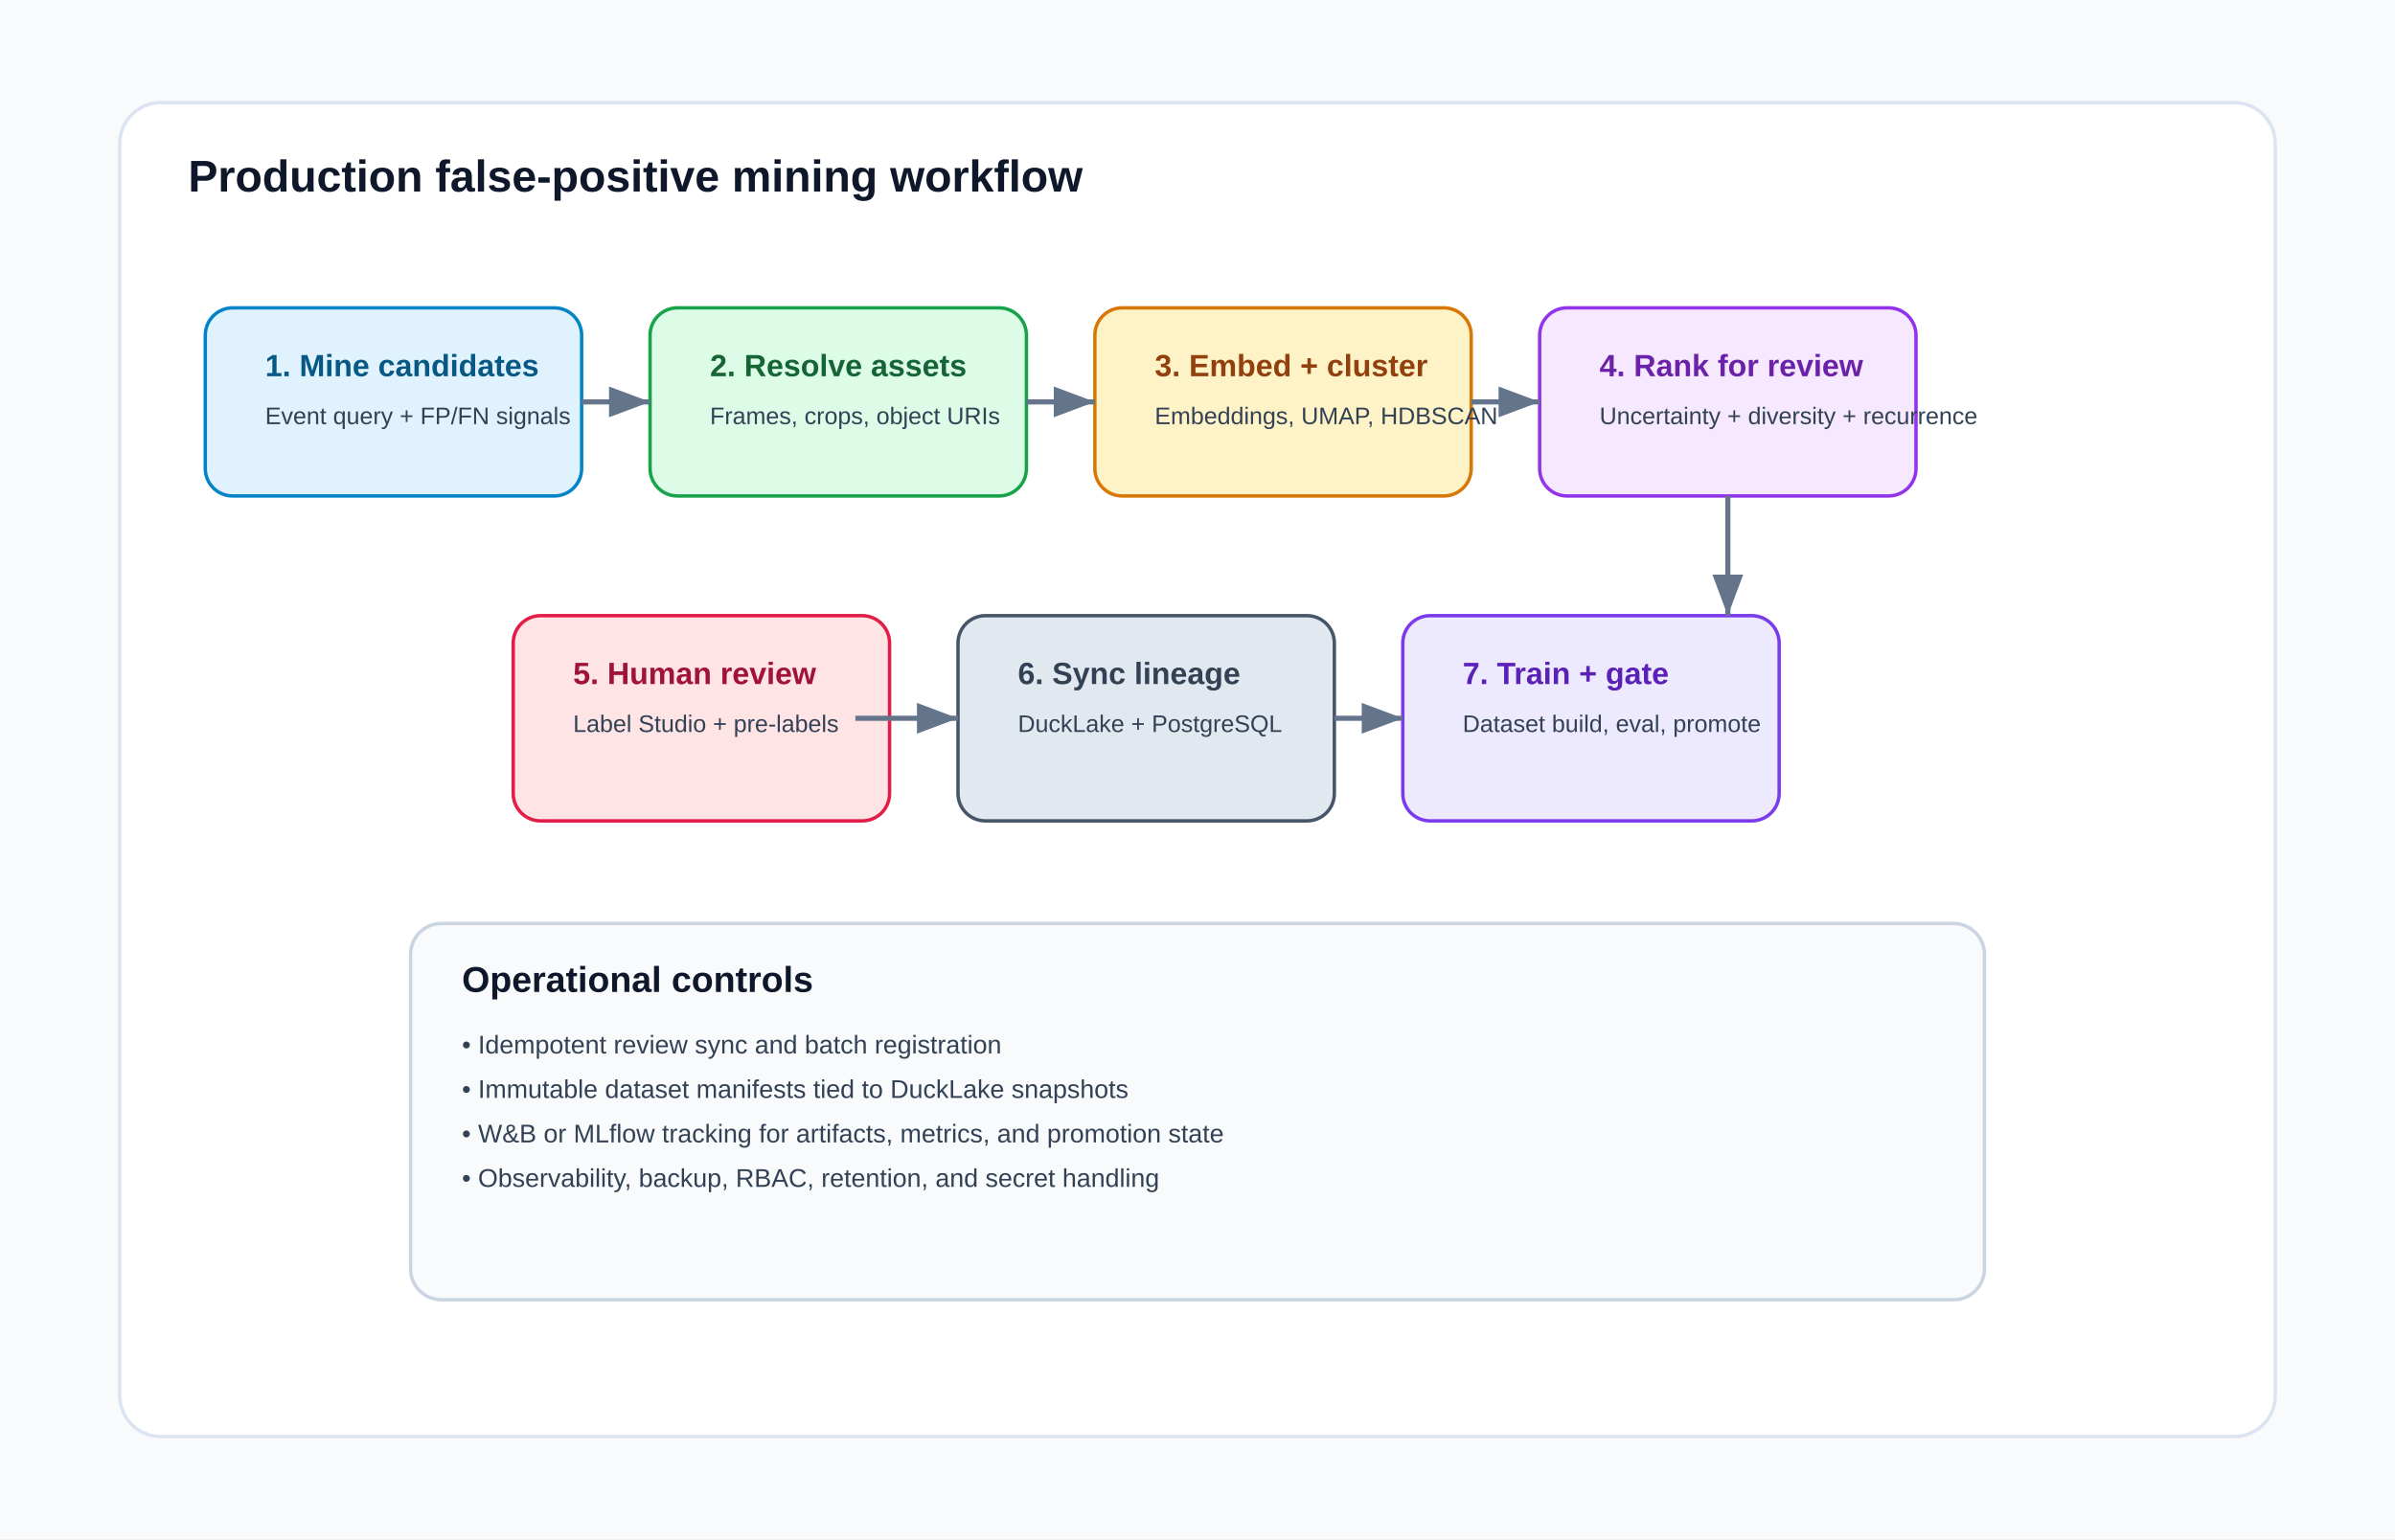
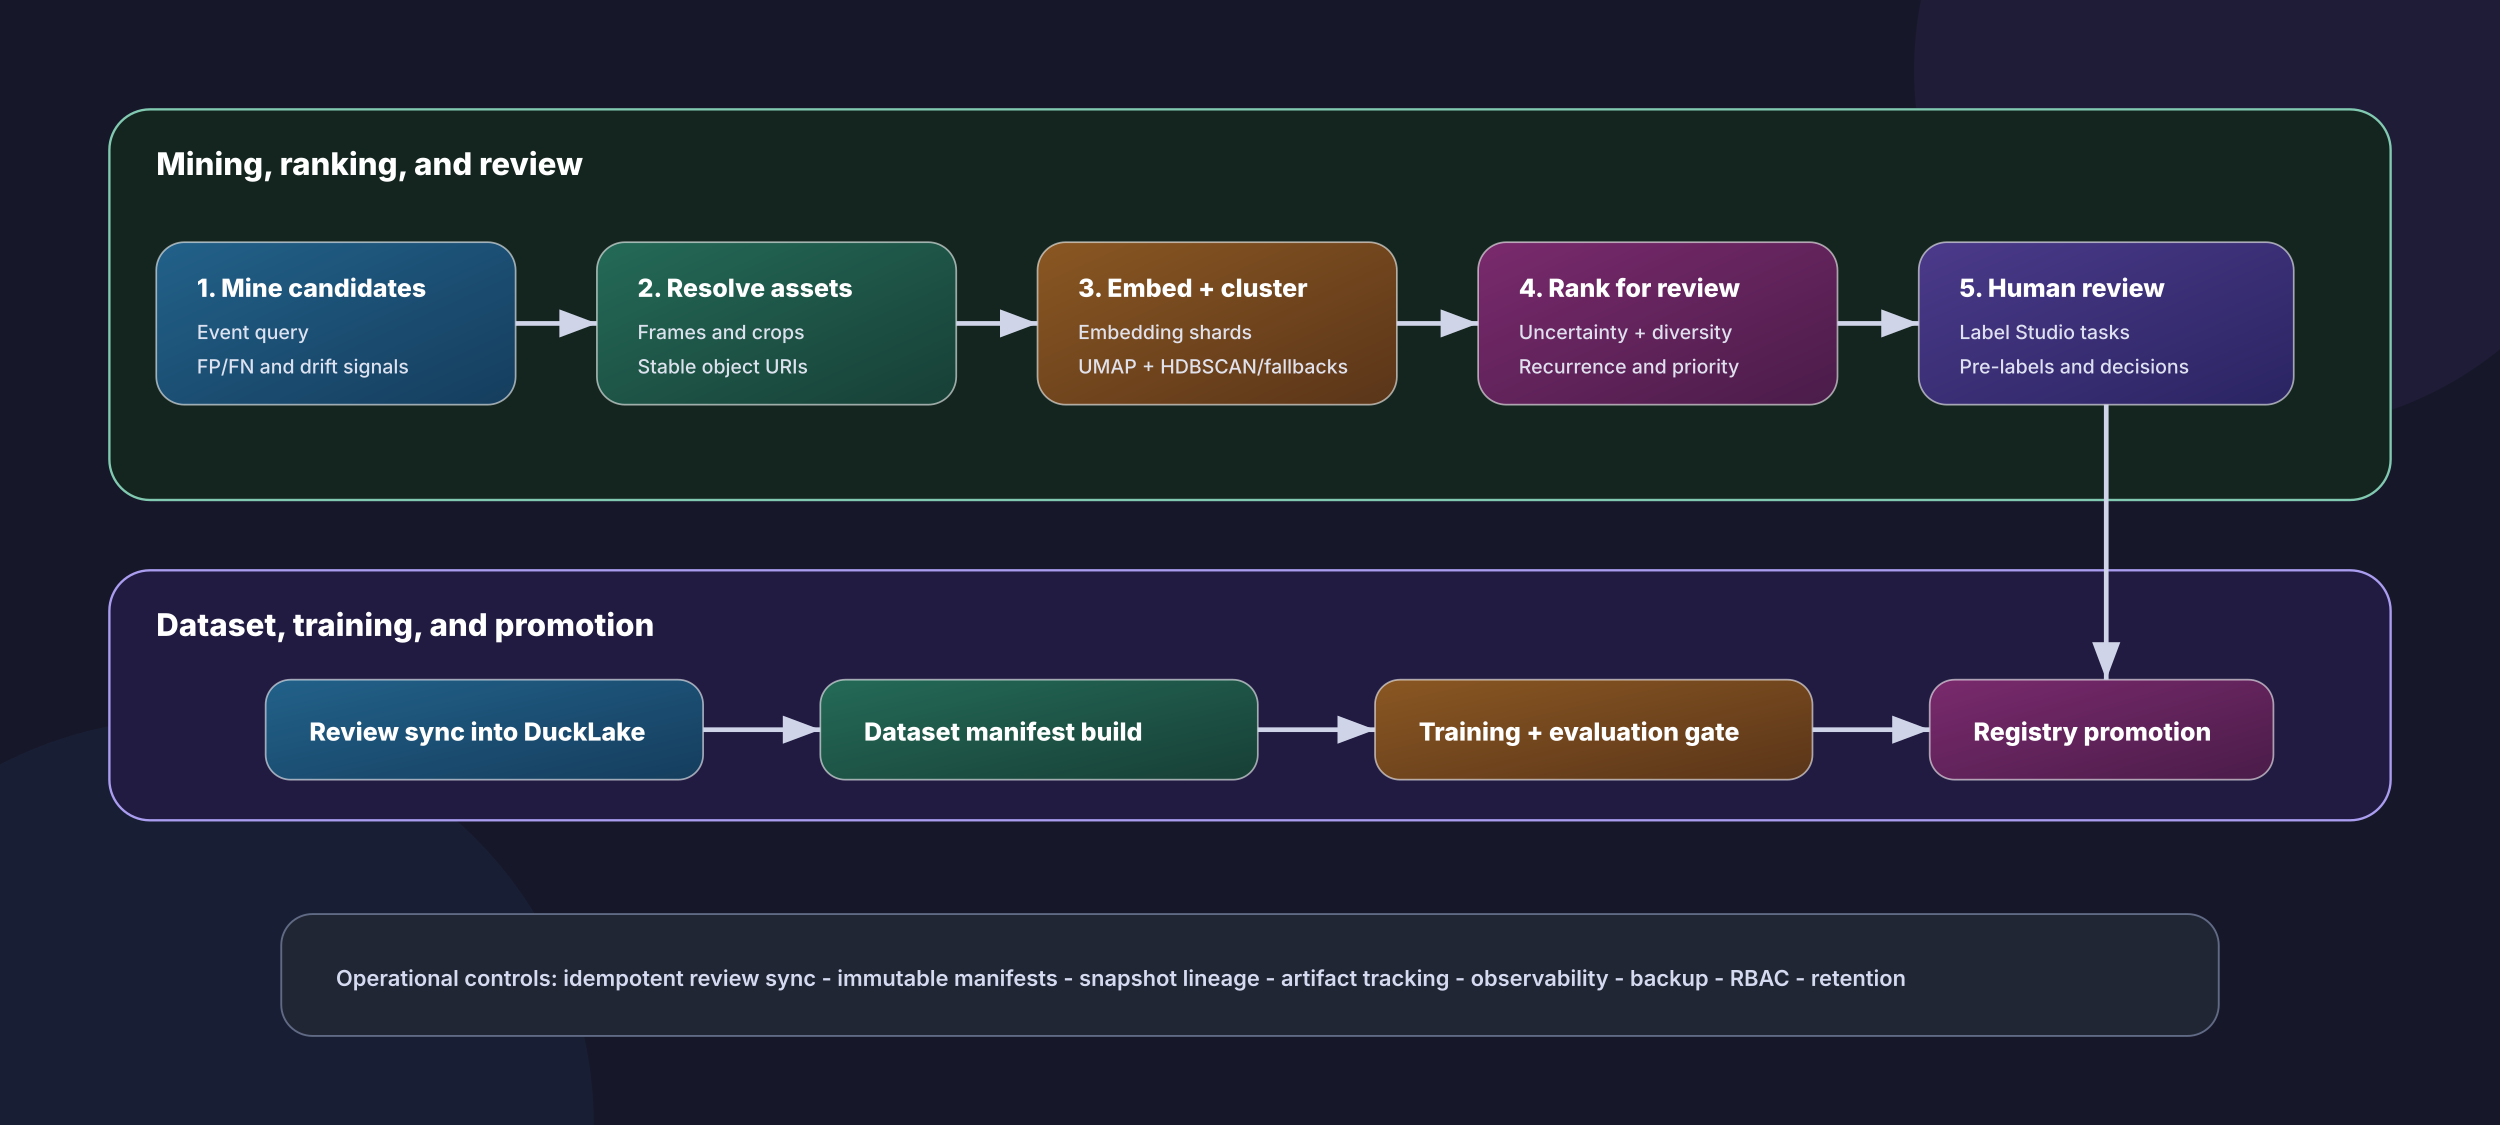
- <svg xmlns="http://www.w3.org/2000/svg" width="1400" height="900" viewBox="0 0 1400 900">
-   <rect width="1400" height="900" fill="#f8fafc" />
-   <rect x="70" y="60" width="1260" height="780" rx="24" fill="#ffffff" stroke="#dbe4f0" stroke-width="2" />
-   <text x="110" y="112" font-family="Arial, sans-serif" font-size="26" font-weight="700" fill="#0f172a">Production false-positive mining workflow</text>
-   <rect x="120" y="180" width="220" height="110" rx="16" fill="#e0f2fe" stroke="#0284c7" stroke-width="2" />
-   <text x="155" y="220" font-family="Arial, sans-serif" font-size="18" font-weight="700" fill="#075985">1. Mine candidates</text>
-   <text x="155" y="248" font-family="Arial, sans-serif" font-size="14" fill="#334155">Event query + FP/FN signals</text>
-   <rect x="380" y="180" width="220" height="110" rx="16" fill="#dcfce7" stroke="#16a34a" stroke-width="2" />
-   <text x="415" y="220" font-family="Arial, sans-serif" font-size="18" font-weight="700" fill="#166534">2. Resolve assets</text>
-   <text x="415" y="248" font-family="Arial, sans-serif" font-size="14" fill="#334155">Frames, crops, object URIs</text>
-   <rect x="640" y="180" width="220" height="110" rx="16" fill="#fef3c7" stroke="#d97706" stroke-width="2" />
-   <text x="675" y="220" font-family="Arial, sans-serif" font-size="18" font-weight="700" fill="#92400e">3. Embed + cluster</text>
-   <text x="675" y="248" font-family="Arial, sans-serif" font-size="14" fill="#334155">Embeddings, UMAP, HDBSCAN</text>
-   <rect x="900" y="180" width="220" height="110" rx="16" fill="#f5e8ff" stroke="#9333ea" stroke-width="2" />
-   <text x="935" y="220" font-family="Arial, sans-serif" font-size="18" font-weight="700" fill="#6b21a8">4. Rank for review</text>
-   <text x="935" y="248" font-family="Arial, sans-serif" font-size="14" fill="#334155">Uncertainty + diversity + recurrence</text>
-   <line x1="340" y1="235" x2="380" y2="235" stroke="#64748b" stroke-width="3" marker-end="url(#arrow)" />
-   <line x1="600" y1="235" x2="640" y2="235" stroke="#64748b" stroke-width="3" marker-end="url(#arrow)" />
-   <line x1="860" y1="235" x2="900" y2="235" stroke="#64748b" stroke-width="3" marker-end="url(#arrow)" />
-   <rect x="300" y="360" width="220" height="120" rx="16" fill="#ffe4e6" stroke="#e11d48" stroke-width="2" />
-   <text x="335" y="400" font-family="Arial, sans-serif" font-size="18" font-weight="700" fill="#9f1239">5. Human review</text>
-   <text x="335" y="428" font-family="Arial, sans-serif" font-size="14" fill="#334155">Label Studio + pre-labels</text>
-   <rect x="560" y="360" width="220" height="120" rx="16" fill="#e2e8f0" stroke="#475569" stroke-width="2" />
-   <text x="595" y="400" font-family="Arial, sans-serif" font-size="18" font-weight="700" fill="#334155">6. Sync lineage</text>
-   <text x="595" y="428" font-family="Arial, sans-serif" font-size="14" fill="#334155">DuckLake + PostgreSQL</text>
-   <rect x="820" y="360" width="220" height="120" rx="16" fill="#ede9fe" stroke="#7c3aed" stroke-width="2" />
-   <text x="855" y="400" font-family="Arial, sans-serif" font-size="18" font-weight="700" fill="#5b21b6">7. Train + gate</text>
-   <text x="855" y="428" font-family="Arial, sans-serif" font-size="14" fill="#334155">Dataset build, eval, promote</text>
-   <line x1="500" y1="420" x2="560" y2="420" stroke="#64748b" stroke-width="3" marker-end="url(#arrow)" />
-   <line x1="780" y1="420" x2="820" y2="420" stroke="#64748b" stroke-width="3" marker-end="url(#arrow)" />
-   <line x1="1010" y1="290" x2="1010" y2="360" stroke="#64748b" stroke-width="3" marker-end="url(#arrow)" />
-   <rect x="240" y="540" width="920" height="220" rx="18" fill="#f8fafc" stroke="#cbd5e1" stroke-width="2" />
-   <text x="270" y="580" font-family="Arial, sans-serif" font-size="21" font-weight="700" fill="#0f172a">Operational controls</text>
-   <text x="270" y="616" font-family="Arial, sans-serif" font-size="15" fill="#334155">• Idempotent review sync and batch registration</text>
-   <text x="270" y="642" font-family="Arial, sans-serif" font-size="15" fill="#334155">• Immutable dataset manifests tied to DuckLake snapshots</text>
-   <text x="270" y="668" font-family="Arial, sans-serif" font-size="15" fill="#334155">• W&amp;B or MLflow tracking for artifacts, metrics, and promotion state</text>
-   <text x="270" y="694" font-family="Arial, sans-serif" font-size="15" fill="#334155">• Observability, backup, RBAC, retention, and secret handling</text>
+ <svg xmlns="http://www.w3.org/2000/svg" width="1600" height="720" viewBox="0 0 1600 720" role="img" aria-label="Production false-positive mining workflow">
  <defs>
+     <style>
+       .bg { fill: #17172a; }
+       .section-title { font: 800 20px Inter, Arial, sans-serif; fill: #ffffff; }
+       .card-title { font: 800 16px Inter, Arial, sans-serif; fill: #ffffff; }
+       .card-text { font: 500 12.5px Inter, Arial, sans-serif; fill: #e8ebf8; opacity: 0.94; }
+       .note { font: 600 14px Inter, Arial, sans-serif; fill: #d5daf0; }
+       .card { stroke: rgba(255,255,255,0.58); stroke-width: 1.1; }
+       .arrow { stroke: #cfd4e8; stroke-width: 3; fill: none; }
+     </style>
+     <linearGradient id="bgGrad" x1="0" y1="0" x2="1" y2="1">
+       <stop offset="0" stop-color="#151528" />
+       <stop offset="0.5" stop-color="#1b1b32" />
+       <stop offset="1" stop-color="#121522" />
+     </linearGradient>
+     <linearGradient id="blueGrad" x1="0" y1="0" x2="1" y2="1">
+       <stop offset="0" stop-color="#22618a" />
+       <stop offset="1" stop-color="#153d5d" />
+     </linearGradient>
+     <linearGradient id="greenGrad" x1="0" y1="0" x2="1" y2="1">
+       <stop offset="0" stop-color="#246a57" />
+       <stop offset="1" stop-color="#173f36" />
+     </linearGradient>
+     <linearGradient id="orangeGrad" x1="0" y1="0" x2="1" y2="1">
+       <stop offset="0" stop-color="#8a5722" />
+       <stop offset="1" stop-color="#5a3519" />
+     </linearGradient>
+     <linearGradient id="pinkGrad" x1="0" y1="0" x2="1" y2="1">
+       <stop offset="0" stop-color="#7a2a6d" />
+       <stop offset="1" stop-color="#4a1c49" />
+     </linearGradient>
+     <linearGradient id="coreGrad" x1="0" y1="0" x2="1" y2="1">
+       <stop offset="0" stop-color="#4b3a8a" />
+       <stop offset="1" stop-color="#2a2462" />
+     </linearGradient>
+     <linearGradient id="grayGrad" x1="0" y1="0" x2="1" y2="1">
+       <stop offset="0" stop-color="#344052" />
+       <stop offset="1" stop-color="#252c3a" />
+     </linearGradient>
    <marker id="arrow" markerWidth="10" markerHeight="10" refX="8" refY="3" orient="auto">
-       <path d="M0,0 L0,6 L8,3 z" fill="#64748b" />
+       <path d="M0,0 L0,6 L8,3 z" fill="#cfd4e8" />
    </marker>
  </defs>
+   <rect class="bg" width="1600" height="720" fill="url(#bgGrad)" />
+   <circle cx="1455" cy="45" r="230" fill="#4b3a8a" opacity="0.13" />
+   <circle cx="120" cy="720" r="260" fill="#22618a" opacity="0.12" />
+   <rect x="70" y="70" width="1460" height="250" rx="26" fill="#14251f" stroke="#81c9b0" stroke-width="1.5" />
+   <text x="100" y="112" class="section-title">Mining, ranking, and review</text>
+   <rect x="100" y="155" width="230" height="104" rx="18" fill="url(#blueGrad)" class="card" />
+   <text x="126" y="190" class="card-title">1. Mine candidates</text>
+   <text x="126" y="217" class="card-text">Event query</text>
+   <text x="126" y="239" class="card-text">FP/FN and drift signals</text>
+   <rect x="382" y="155" width="230" height="104" rx="18" fill="url(#greenGrad)" class="card" />
+   <text x="408" y="190" class="card-title">2. Resolve assets</text>
+   <text x="408" y="217" class="card-text">Frames and crops</text>
+   <text x="408" y="239" class="card-text">Stable object URIs</text>
+   <rect x="664" y="155" width="230" height="104" rx="18" fill="url(#orangeGrad)" class="card" />
+   <text x="690" y="190" class="card-title">3. Embed + cluster</text>
+   <text x="690" y="217" class="card-text">Embedding shards</text>
+   <text x="690" y="239" class="card-text">UMAP + HDBSCAN/fallbacks</text>
+   <rect x="946" y="155" width="230" height="104" rx="18" fill="url(#pinkGrad)" class="card" />
+   <text x="972" y="190" class="card-title">4. Rank for review</text>
+   <text x="972" y="217" class="card-text">Uncertainty + diversity</text>
+   <text x="972" y="239" class="card-text">Recurrence and priority</text>
+   <rect x="1228" y="155" width="240" height="104" rx="18" fill="url(#coreGrad)" class="card" />
+   <text x="1254" y="190" class="card-title">5. Human review</text>
+   <text x="1254" y="217" class="card-text">Label Studio tasks</text>
+   <text x="1254" y="239" class="card-text">Pre-labels and decisions</text>
+   <line x1="330" y1="207" x2="382" y2="207" class="arrow" marker-end="url(#arrow)" />
+   <line x1="612" y1="207" x2="664" y2="207" class="arrow" marker-end="url(#arrow)" />
+   <line x1="894" y1="207" x2="946" y2="207" class="arrow" marker-end="url(#arrow)" />
+   <line x1="1176" y1="207" x2="1228" y2="207" class="arrow" marker-end="url(#arrow)" />
+   <rect x="70" y="365" width="1460" height="160" rx="26" fill="#211b42" stroke="#aa9df0" stroke-width="1.5" />
+   <text x="100" y="407" class="section-title">Dataset, training, and promotion</text>
+   <rect x="170" y="435" width="280" height="64" rx="16" fill="url(#blueGrad)" class="card" />
+   <text x="198" y="474" class="card-title">Review sync into DuckLake</text>
+   <rect x="525" y="435" width="280" height="64" rx="16" fill="url(#greenGrad)" class="card" />
+   <text x="553" y="474" class="card-title">Dataset manifest build</text>
+   <rect x="880" y="435" width="280" height="64" rx="16" fill="url(#orangeGrad)" class="card" />
+   <text x="908" y="474" class="card-title">Training + evaluation gate</text>
+   <rect x="1235" y="435" width="220" height="64" rx="16" fill="url(#pinkGrad)" class="card" />
+   <text x="1263" y="474" class="card-title">Registry promotion</text>
+   <line x1="450" y1="467" x2="525" y2="467" class="arrow" marker-end="url(#arrow)" />
+   <line x1="805" y1="467" x2="880" y2="467" class="arrow" marker-end="url(#arrow)" />
+   <line x1="1160" y1="467" x2="1235" y2="467" class="arrow" marker-end="url(#arrow)" />
+   <line x1="1348" y1="259" x2="1348" y2="435" class="arrow" marker-end="url(#arrow)" />
+   <rect x="180" y="585" width="1240" height="78" rx="20" fill="#202634" stroke="#606a84" stroke-width="1.2" />
+   <text x="215" y="631" class="note">Operational controls: idempotent review sync - immutable manifests - snapshot lineage - artifact tracking - observability - backup - RBAC - retention</text>
</svg>
